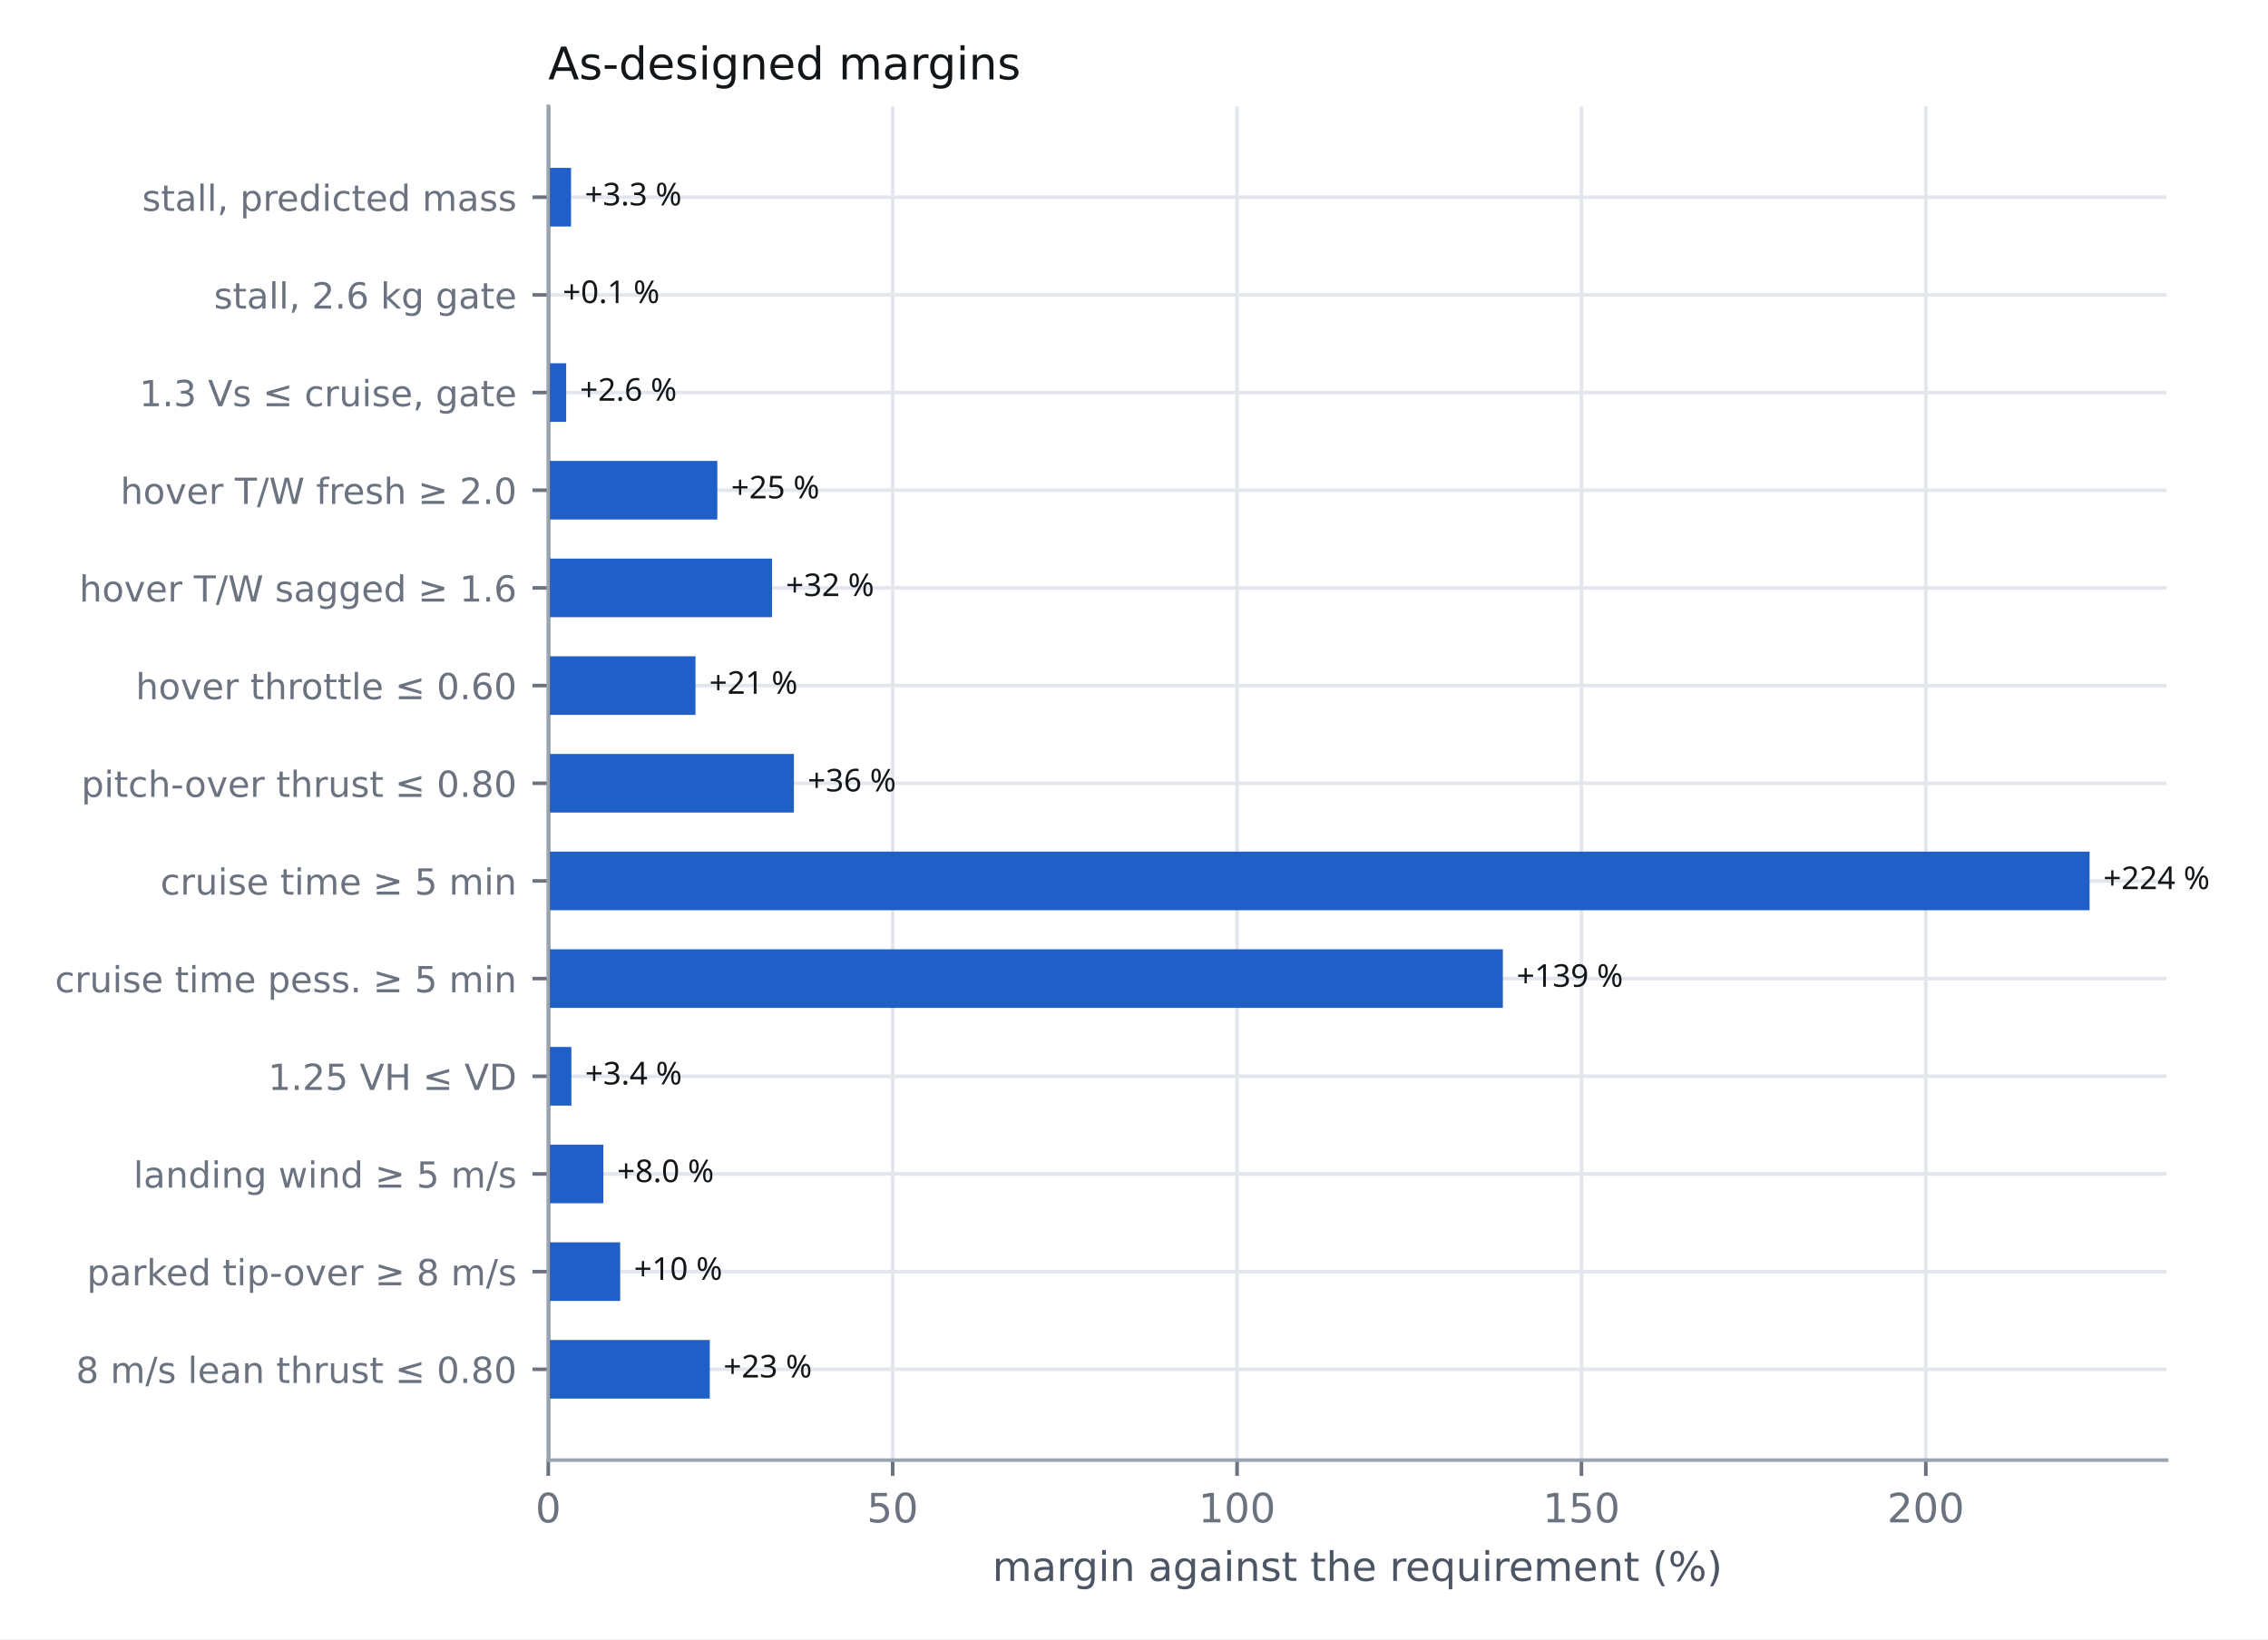
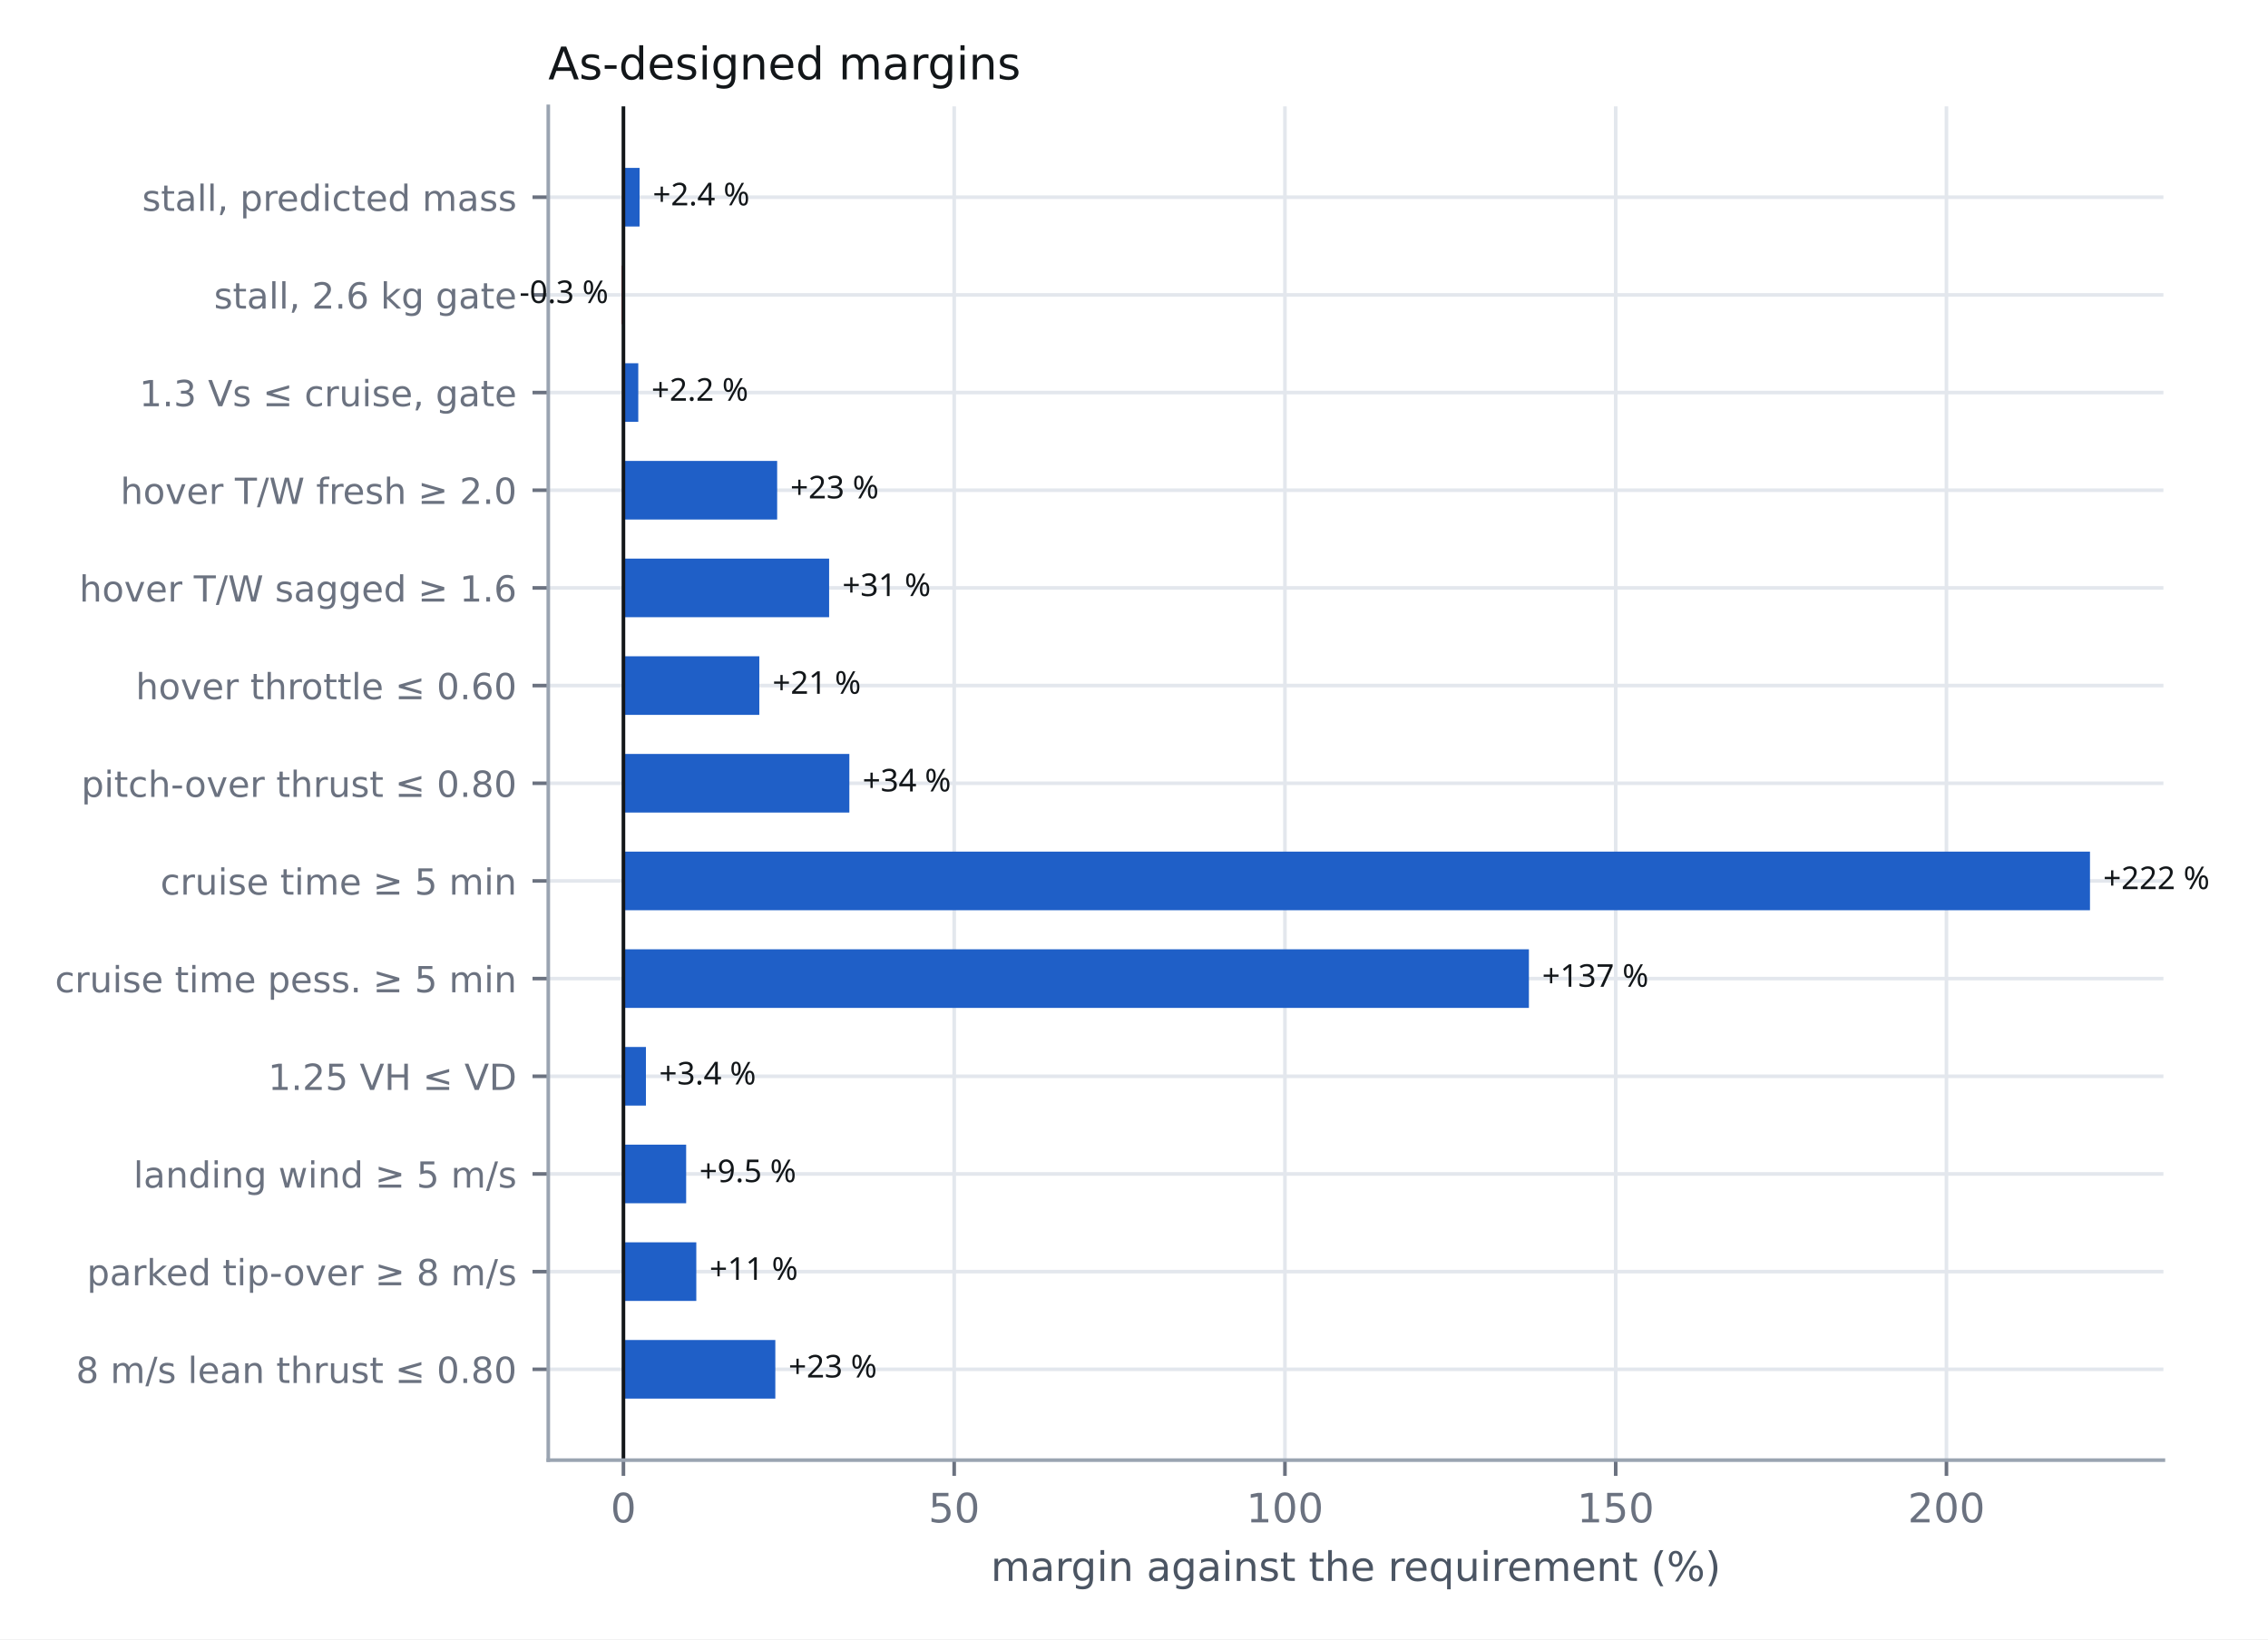
<svg xmlns="http://www.w3.org/2000/svg" xmlns:xlink="http://www.w3.org/1999/xlink" width="504pt" height="364.32pt" viewBox="0 0 504 364.32" version="1.1">
  <defs>
    <style type="text/css">*{stroke-linejoin: round; stroke-linecap: butt}</style>
  </defs>
  <g id="figure_1">
    <g id="patch_1">
      <path d="M 0 364.32  L 504 364.32  L 504 0  L 0 0  z " style="fill: #ffffff" />
    </g>
    <g id="axes_1">
      <g id="patch_2">
-         <path d="M 121.84 324.518  L 481.475 324.518  L 481.475 23.64  L 121.84 23.64  z " style="fill: #ffffff" />
+         <path d="M 121.84 324.518  L 480.755 324.518  L 480.755 23.64  L 121.84 23.64  z " style="fill: #ffffff" />
      </g>
      <g id="matplotlib.axis_1">
        <g id="xtick_1">
          <g id="line2d_1">
-             <path d="M 121.84 324.518  L 121.84 23.64  " clip-path="url(#paf3f06853b)" style="fill: none; stroke: #e3e7ed; stroke-width: 0.8; stroke-linecap: square" />
+             <path d="M 138.54 324.518  L 138.54 23.64  " clip-path="url(#p0fc6223232)" style="fill: none; stroke: #e3e7ed; stroke-width: 0.8; stroke-linecap: square" />
          </g>
          <g id="line2d_2">
            <defs>
-               <path id="m88d215b6fa" d="M 0 0  L 0 3.5  " style="stroke: #6b7280; stroke-width: 0.8" />
+               <path id="m0266a29389" d="M 0 0  L 0 3.5  " style="stroke: #6b7280; stroke-width: 0.8" />
            </defs>
            <g>
-               <use xlink:href="#m88d215b6fa" x="121.84" y="324.518" style="fill: #6b7280; stroke: #6b7280; stroke-width: 0.8" />
+               <use xlink:href="#m0266a29389" x="138.54" y="324.518" style="fill: #6b7280; stroke: #6b7280; stroke-width: 0.8" />
            </g>
          </g>
          <g id="text_1">
-             <text style="font-size: 9px; font-family: 'IBM Plex Sans', 'DejaVu Sans'; text-anchor: middle; fill: #6b7280" x="121.84" y="338.356" transform="rotate(-0 121.84 338.3558)">0</text>
+             <text style="font-size: 9px; font-family: 'IBM Plex Sans', 'DejaVu Sans'; text-anchor: middle; fill: #6b7280" x="138.54" y="338.356" transform="rotate(-0 138.5401 338.3558)">0</text>
          </g>
        </g>
        <g id="xtick_2">
          <g id="line2d_3">
-             <path d="M 198.37 324.518  L 198.37 23.64  " clip-path="url(#paf3f06853b)" style="fill: none; stroke: #e3e7ed; stroke-width: 0.8; stroke-linecap: square" />
+             <path d="M 212.041 324.518  L 212.041 23.64  " clip-path="url(#p0fc6223232)" style="fill: none; stroke: #e3e7ed; stroke-width: 0.8; stroke-linecap: square" />
          </g>
          <g id="line2d_4">
            <g>
-               <use xlink:href="#m88d215b6fa" x="198.37" y="324.518" style="fill: #6b7280; stroke: #6b7280; stroke-width: 0.8" />
+               <use xlink:href="#m0266a29389" x="212.041" y="324.518" style="fill: #6b7280; stroke: #6b7280; stroke-width: 0.8" />
            </g>
          </g>
          <g id="text_2">
-             <text style="font-size: 9px; font-family: 'IBM Plex Sans', 'DejaVu Sans'; text-anchor: middle; fill: #6b7280" x="198.37" y="338.356" transform="rotate(-0 198.3705 338.3558)">50</text>
+             <text style="font-size: 9px; font-family: 'IBM Plex Sans', 'DejaVu Sans'; text-anchor: middle; fill: #6b7280" x="212.041" y="338.356" transform="rotate(-0 212.0413 338.3558)">50</text>
          </g>
        </g>
        <g id="xtick_3">
          <g id="line2d_5">
-             <path d="M 274.901 324.518  L 274.901 23.64  " clip-path="url(#paf3f06853b)" style="fill: none; stroke: #e3e7ed; stroke-width: 0.8; stroke-linecap: square" />
+             <path d="M 285.543 324.518  L 285.543 23.64  " clip-path="url(#p0fc6223232)" style="fill: none; stroke: #e3e7ed; stroke-width: 0.8; stroke-linecap: square" />
          </g>
          <g id="line2d_6">
            <g>
-               <use xlink:href="#m88d215b6fa" x="274.901" y="324.518" style="fill: #6b7280; stroke: #6b7280; stroke-width: 0.8" />
+               <use xlink:href="#m0266a29389" x="285.543" y="324.518" style="fill: #6b7280; stroke: #6b7280; stroke-width: 0.8" />
            </g>
          </g>
          <g id="text_3">
-             <text style="font-size: 9px; font-family: 'IBM Plex Sans', 'DejaVu Sans'; text-anchor: middle; fill: #6b7280" x="274.901" y="338.356" transform="rotate(-0 274.901 338.3558)">100</text>
+             <text style="font-size: 9px; font-family: 'IBM Plex Sans', 'DejaVu Sans'; text-anchor: middle; fill: #6b7280" x="285.543" y="338.356" transform="rotate(-0 285.5425 338.3558)">100</text>
          </g>
        </g>
        <g id="xtick_4">
          <g id="line2d_7">
-             <path d="M 351.431 324.518  L 351.431 23.64  " clip-path="url(#paf3f06853b)" style="fill: none; stroke: #e3e7ed; stroke-width: 0.8; stroke-linecap: square" />
+             <path d="M 359.044 324.518  L 359.044 23.64  " clip-path="url(#p0fc6223232)" style="fill: none; stroke: #e3e7ed; stroke-width: 0.8; stroke-linecap: square" />
          </g>
          <g id="line2d_8">
            <g>
-               <use xlink:href="#m88d215b6fa" x="351.431" y="324.518" style="fill: #6b7280; stroke: #6b7280; stroke-width: 0.8" />
+               <use xlink:href="#m0266a29389" x="359.044" y="324.518" style="fill: #6b7280; stroke: #6b7280; stroke-width: 0.8" />
            </g>
          </g>
          <g id="text_4">
-             <text style="font-size: 9px; font-family: 'IBM Plex Sans', 'DejaVu Sans'; text-anchor: middle; fill: #6b7280" x="351.431" y="338.356" transform="rotate(-0 351.4315 338.3558)">150</text>
+             <text style="font-size: 9px; font-family: 'IBM Plex Sans', 'DejaVu Sans'; text-anchor: middle; fill: #6b7280" x="359.044" y="338.356" transform="rotate(-0 359.0438 338.3558)">150</text>
          </g>
        </g>
        <g id="xtick_5">
          <g id="line2d_9">
-             <path d="M 427.962 324.518  L 427.962 23.64  " clip-path="url(#paf3f06853b)" style="fill: none; stroke: #e3e7ed; stroke-width: 0.8; stroke-linecap: square" />
+             <path d="M 432.545 324.518  L 432.545 23.64  " clip-path="url(#p0fc6223232)" style="fill: none; stroke: #e3e7ed; stroke-width: 0.8; stroke-linecap: square" />
          </g>
          <g id="line2d_10">
            <g>
-               <use xlink:href="#m88d215b6fa" x="427.962" y="324.518" style="fill: #6b7280; stroke: #6b7280; stroke-width: 0.8" />
+               <use xlink:href="#m0266a29389" x="432.545" y="324.518" style="fill: #6b7280; stroke: #6b7280; stroke-width: 0.8" />
            </g>
          </g>
          <g id="text_5">
-             <text style="font-size: 9px; font-family: 'IBM Plex Sans', 'DejaVu Sans'; text-anchor: middle; fill: #6b7280" x="427.962" y="338.356" transform="rotate(-0 427.962 338.3558)">200</text>
+             <text style="font-size: 9px; font-family: 'IBM Plex Sans', 'DejaVu Sans'; text-anchor: middle; fill: #6b7280" x="432.545" y="338.356" transform="rotate(-0 432.545 338.3558)">200</text>
          </g>
        </g>
        <g id="text_6">
-           <text style="font-size: 9px; font-family: 'IBM Plex Sans', 'DejaVu Sans'; text-anchor: middle; fill: #4b5563" x="301.658" y="351.356" transform="rotate(-0 301.6576 351.3565)">margin against the requirement (%)</text>
+           <text style="font-size: 9px; font-family: 'IBM Plex Sans', 'DejaVu Sans'; text-anchor: middle; fill: #4b5563" x="301.297" y="351.356" transform="rotate(-0 301.2975 351.3565)">margin against the requirement (%)</text>
        </g>
      </g>
      <g id="matplotlib.axis_2">
        <g id="ytick_1">
          <g id="line2d_11">
-             <path d="M 121.84 43.829  L 481.475 43.829  " clip-path="url(#paf3f06853b)" style="fill: none; stroke: #e3e7ed; stroke-width: 0.8; stroke-linecap: square" />
+             <path d="M 121.84 43.829  L 480.755 43.829  " clip-path="url(#p0fc6223232)" style="fill: none; stroke: #e3e7ed; stroke-width: 0.8; stroke-linecap: square" />
          </g>
          <g id="line2d_12">
            <defs>
-               <path id="m0fdab62e22" d="M 0 0  L -3.5 0  " style="stroke: #6b7280; stroke-width: 0.8" />
+               <path id="m8eed55c758" d="M 0 0  L -3.5 0  " style="stroke: #6b7280; stroke-width: 0.8" />
            </defs>
            <g>
-               <use xlink:href="#m0fdab62e22" x="121.84" y="43.829" style="fill: #6b7280; stroke: #6b7280; stroke-width: 0.8" />
+               <use xlink:href="#m8eed55c758" x="121.84" y="43.829" style="fill: #6b7280; stroke: #6b7280; stroke-width: 0.8" />
            </g>
          </g>
          <g id="text_7">
            <text style="font-size: 8px; font-family: 'IBM Plex Sans', 'DejaVu Sans'; text-anchor: end; fill: #6b7280" x="114.84" y="46.868" transform="rotate(-0 114.84 46.86815)">stall, predicted mass</text>
          </g>
        </g>
        <g id="ytick_2">
          <g id="line2d_13">
-             <path d="M 121.84 65.537  L 481.475 65.537  " clip-path="url(#paf3f06853b)" style="fill: none; stroke: #e3e7ed; stroke-width: 0.8; stroke-linecap: square" />
+             <path d="M 121.84 65.537  L 480.755 65.537  " clip-path="url(#p0fc6223232)" style="fill: none; stroke: #e3e7ed; stroke-width: 0.8; stroke-linecap: square" />
          </g>
          <g id="line2d_14">
            <g>
-               <use xlink:href="#m0fdab62e22" x="121.84" y="65.537" style="fill: #6b7280; stroke: #6b7280; stroke-width: 0.8" />
+               <use xlink:href="#m8eed55c758" x="121.84" y="65.537" style="fill: #6b7280; stroke: #6b7280; stroke-width: 0.8" />
            </g>
          </g>
          <g id="text_8">
            <text style="font-size: 8px; font-family: 'IBM Plex Sans', 'DejaVu Sans'; text-anchor: end; fill: #6b7280" x="114.84" y="68.577" transform="rotate(-0 114.84 68.57651)">stall, 2.6 kg gate</text>
          </g>
        </g>
        <g id="ytick_3">
          <g id="line2d_15">
-             <path d="M 121.84 87.245  L 481.475 87.245  " clip-path="url(#paf3f06853b)" style="fill: none; stroke: #e3e7ed; stroke-width: 0.8; stroke-linecap: square" />
+             <path d="M 121.84 87.245  L 480.755 87.245  " clip-path="url(#p0fc6223232)" style="fill: none; stroke: #e3e7ed; stroke-width: 0.8; stroke-linecap: square" />
          </g>
          <g id="line2d_16">
            <g>
-               <use xlink:href="#m0fdab62e22" x="121.84" y="87.245" style="fill: #6b7280; stroke: #6b7280; stroke-width: 0.8" />
+               <use xlink:href="#m8eed55c758" x="121.84" y="87.245" style="fill: #6b7280; stroke: #6b7280; stroke-width: 0.8" />
            </g>
          </g>
          <g id="text_9">
            <text style="font-size: 8px; font-family: 'IBM Plex Sans', 'DejaVu Sans'; text-anchor: end; fill: #6b7280" x="114.84" y="90.285" transform="rotate(-0 114.84 90.28487)">1.3 Vs ≤ cruise, gate</text>
          </g>
        </g>
        <g id="ytick_4">
          <g id="line2d_17">
-             <path d="M 121.84 108.954  L 481.475 108.954  " clip-path="url(#paf3f06853b)" style="fill: none; stroke: #e3e7ed; stroke-width: 0.8; stroke-linecap: square" />
+             <path d="M 121.84 108.954  L 480.755 108.954  " clip-path="url(#p0fc6223232)" style="fill: none; stroke: #e3e7ed; stroke-width: 0.8; stroke-linecap: square" />
          </g>
          <g id="line2d_18">
            <g>
-               <use xlink:href="#m0fdab62e22" x="121.84" y="108.954" style="fill: #6b7280; stroke: #6b7280; stroke-width: 0.8" />
+               <use xlink:href="#m8eed55c758" x="121.84" y="108.954" style="fill: #6b7280; stroke: #6b7280; stroke-width: 0.8" />
            </g>
          </g>
          <g id="text_10">
            <text style="font-size: 8px; font-family: 'IBM Plex Sans', 'DejaVu Sans'; text-anchor: end; fill: #6b7280" x="114.84" y="111.993" transform="rotate(-0 114.84 111.9932)">hover T/W fresh ≥ 2.0</text>
          </g>
        </g>
        <g id="ytick_5">
          <g id="line2d_19">
-             <path d="M 121.84 130.662  L 481.475 130.662  " clip-path="url(#paf3f06853b)" style="fill: none; stroke: #e3e7ed; stroke-width: 0.8; stroke-linecap: square" />
+             <path d="M 121.84 130.662  L 480.755 130.662  " clip-path="url(#p0fc6223232)" style="fill: none; stroke: #e3e7ed; stroke-width: 0.8; stroke-linecap: square" />
          </g>
          <g id="line2d_20">
            <g>
-               <use xlink:href="#m0fdab62e22" x="121.84" y="130.662" style="fill: #6b7280; stroke: #6b7280; stroke-width: 0.8" />
+               <use xlink:href="#m8eed55c758" x="121.84" y="130.662" style="fill: #6b7280; stroke: #6b7280; stroke-width: 0.8" />
            </g>
          </g>
          <g id="text_11">
            <text style="font-size: 8px; font-family: 'IBM Plex Sans', 'DejaVu Sans'; text-anchor: end; fill: #6b7280" x="114.84" y="133.702" transform="rotate(-0 114.84 133.7016)">hover T/W sagged ≥ 1.6</text>
          </g>
        </g>
        <g id="ytick_6">
          <g id="line2d_21">
-             <path d="M 121.84 152.371  L 481.475 152.371  " clip-path="url(#paf3f06853b)" style="fill: none; stroke: #e3e7ed; stroke-width: 0.8; stroke-linecap: square" />
+             <path d="M 121.84 152.371  L 480.755 152.371  " clip-path="url(#p0fc6223232)" style="fill: none; stroke: #e3e7ed; stroke-width: 0.8; stroke-linecap: square" />
          </g>
          <g id="line2d_22">
            <g>
-               <use xlink:href="#m0fdab62e22" x="121.84" y="152.371" style="fill: #6b7280; stroke: #6b7280; stroke-width: 0.8" />
+               <use xlink:href="#m8eed55c758" x="121.84" y="152.371" style="fill: #6b7280; stroke: #6b7280; stroke-width: 0.8" />
            </g>
          </g>
          <g id="text_12">
            <text style="font-size: 8px; font-family: 'IBM Plex Sans', 'DejaVu Sans'; text-anchor: end; fill: #6b7280" x="114.84" y="155.41" transform="rotate(-0 114.84 155.41)">hover throttle ≤ 0.60</text>
          </g>
        </g>
        <g id="ytick_7">
          <g id="line2d_23">
-             <path d="M 121.84 174.079  L 481.475 174.079  " clip-path="url(#paf3f06853b)" style="fill: none; stroke: #e3e7ed; stroke-width: 0.8; stroke-linecap: square" />
+             <path d="M 121.84 174.079  L 480.755 174.079  " clip-path="url(#p0fc6223232)" style="fill: none; stroke: #e3e7ed; stroke-width: 0.8; stroke-linecap: square" />
          </g>
          <g id="line2d_24">
            <g>
-               <use xlink:href="#m0fdab62e22" x="121.84" y="174.079" style="fill: #6b7280; stroke: #6b7280; stroke-width: 0.8" />
+               <use xlink:href="#m8eed55c758" x="121.84" y="174.079" style="fill: #6b7280; stroke: #6b7280; stroke-width: 0.8" />
            </g>
          </g>
          <g id="text_13">
            <text style="font-size: 8px; font-family: 'IBM Plex Sans', 'DejaVu Sans'; text-anchor: end; fill: #6b7280" x="114.84" y="177.118" transform="rotate(-0 114.84 177.1183)">pitch-over thrust ≤ 0.80</text>
          </g>
        </g>
        <g id="ytick_8">
          <g id="line2d_25">
-             <path d="M 121.84 195.787  L 481.475 195.787  " clip-path="url(#paf3f06853b)" style="fill: none; stroke: #e3e7ed; stroke-width: 0.8; stroke-linecap: square" />
+             <path d="M 121.84 195.787  L 480.755 195.787  " clip-path="url(#p0fc6223232)" style="fill: none; stroke: #e3e7ed; stroke-width: 0.8; stroke-linecap: square" />
          </g>
          <g id="line2d_26">
            <g>
-               <use xlink:href="#m0fdab62e22" x="121.84" y="195.787" style="fill: #6b7280; stroke: #6b7280; stroke-width: 0.8" />
+               <use xlink:href="#m8eed55c758" x="121.84" y="195.787" style="fill: #6b7280; stroke: #6b7280; stroke-width: 0.8" />
            </g>
          </g>
          <g id="text_14">
            <text style="font-size: 8px; font-family: 'IBM Plex Sans', 'DejaVu Sans'; text-anchor: end; fill: #6b7280" x="114.84" y="198.827" transform="rotate(-0 114.84 198.8267)">cruise time ≥ 5 min</text>
          </g>
        </g>
        <g id="ytick_9">
          <g id="line2d_27">
-             <path d="M 121.84 217.496  L 481.475 217.496  " clip-path="url(#paf3f06853b)" style="fill: none; stroke: #e3e7ed; stroke-width: 0.8; stroke-linecap: square" />
+             <path d="M 121.84 217.496  L 480.755 217.496  " clip-path="url(#p0fc6223232)" style="fill: none; stroke: #e3e7ed; stroke-width: 0.8; stroke-linecap: square" />
          </g>
          <g id="line2d_28">
            <g>
-               <use xlink:href="#m0fdab62e22" x="121.84" y="217.496" style="fill: #6b7280; stroke: #6b7280; stroke-width: 0.8" />
+               <use xlink:href="#m8eed55c758" x="121.84" y="217.496" style="fill: #6b7280; stroke: #6b7280; stroke-width: 0.8" />
            </g>
          </g>
          <g id="text_15">
            <text style="font-size: 8px; font-family: 'IBM Plex Sans', 'DejaVu Sans'; text-anchor: end; fill: #6b7280" x="114.84" y="220.535" transform="rotate(-0 114.84 220.535)">cruise time pess. ≥ 5 min</text>
          </g>
        </g>
        <g id="ytick_10">
          <g id="line2d_29">
-             <path d="M 121.84 239.204  L 481.475 239.204  " clip-path="url(#paf3f06853b)" style="fill: none; stroke: #e3e7ed; stroke-width: 0.8; stroke-linecap: square" />
+             <path d="M 121.84 239.204  L 480.755 239.204  " clip-path="url(#p0fc6223232)" style="fill: none; stroke: #e3e7ed; stroke-width: 0.8; stroke-linecap: square" />
          </g>
          <g id="line2d_30">
            <g>
-               <use xlink:href="#m0fdab62e22" x="121.84" y="239.204" style="fill: #6b7280; stroke: #6b7280; stroke-width: 0.8" />
+               <use xlink:href="#m8eed55c758" x="121.84" y="239.204" style="fill: #6b7280; stroke: #6b7280; stroke-width: 0.8" />
            </g>
          </g>
          <g id="text_16">
            <text style="font-size: 8px; font-family: 'IBM Plex Sans', 'DejaVu Sans'; text-anchor: end; fill: #6b7280" x="114.84" y="242.243" transform="rotate(-0 114.84 242.2431)">1.25 VH ≤ VD</text>
          </g>
        </g>
        <g id="ytick_11">
          <g id="line2d_31">
-             <path d="M 121.84 260.912  L 481.475 260.912  " clip-path="url(#paf3f06853b)" style="fill: none; stroke: #e3e7ed; stroke-width: 0.8; stroke-linecap: square" />
+             <path d="M 121.84 260.912  L 480.755 260.912  " clip-path="url(#p0fc6223232)" style="fill: none; stroke: #e3e7ed; stroke-width: 0.8; stroke-linecap: square" />
          </g>
          <g id="line2d_32">
            <g>
-               <use xlink:href="#m0fdab62e22" x="121.84" y="260.912" style="fill: #6b7280; stroke: #6b7280; stroke-width: 0.8" />
+               <use xlink:href="#m8eed55c758" x="121.84" y="260.912" style="fill: #6b7280; stroke: #6b7280; stroke-width: 0.8" />
            </g>
          </g>
          <g id="text_17">
            <text style="font-size: 8px; font-family: 'IBM Plex Sans', 'DejaVu Sans'; text-anchor: end; fill: #6b7280" x="114.84" y="263.952" transform="rotate(-0 114.84 263.9518)">landing wind ≥ 5 m/s</text>
          </g>
        </g>
        <g id="ytick_12">
          <g id="line2d_33">
-             <path d="M 121.84 282.621  L 481.475 282.621  " clip-path="url(#paf3f06853b)" style="fill: none; stroke: #e3e7ed; stroke-width: 0.8; stroke-linecap: square" />
+             <path d="M 121.84 282.621  L 480.755 282.621  " clip-path="url(#p0fc6223232)" style="fill: none; stroke: #e3e7ed; stroke-width: 0.8; stroke-linecap: square" />
          </g>
          <g id="line2d_34">
            <g>
-               <use xlink:href="#m0fdab62e22" x="121.84" y="282.621" style="fill: #6b7280; stroke: #6b7280; stroke-width: 0.8" />
+               <use xlink:href="#m8eed55c758" x="121.84" y="282.621" style="fill: #6b7280; stroke: #6b7280; stroke-width: 0.8" />
            </g>
          </g>
          <g id="text_18">
            <text style="font-size: 8px; font-family: 'IBM Plex Sans', 'DejaVu Sans'; text-anchor: end; fill: #6b7280" x="114.84" y="285.66" transform="rotate(-0 114.84 285.6601)">parked tip-over ≥ 8 m/s</text>
          </g>
        </g>
        <g id="ytick_13">
          <g id="line2d_35">
-             <path d="M 121.84 304.329  L 481.475 304.329  " clip-path="url(#paf3f06853b)" style="fill: none; stroke: #e3e7ed; stroke-width: 0.8; stroke-linecap: square" />
+             <path d="M 121.84 304.329  L 480.755 304.329  " clip-path="url(#p0fc6223232)" style="fill: none; stroke: #e3e7ed; stroke-width: 0.8; stroke-linecap: square" />
          </g>
          <g id="line2d_36">
            <g>
-               <use xlink:href="#m0fdab62e22" x="121.84" y="304.329" style="fill: #6b7280; stroke: #6b7280; stroke-width: 0.8" />
+               <use xlink:href="#m8eed55c758" x="121.84" y="304.329" style="fill: #6b7280; stroke: #6b7280; stroke-width: 0.8" />
            </g>
          </g>
          <g id="text_19">
            <text style="font-size: 8px; font-family: 'IBM Plex Sans', 'DejaVu Sans'; text-anchor: end; fill: #6b7280" x="114.84" y="307.368" transform="rotate(-0 114.84 307.3685)">8 m/s lean thrust ≤ 0.80</text>
          </g>
        </g>
      </g>
      <g id="patch_3">
-         <path d="M 121.84 37.316  L 126.898 37.316  L 126.898 50.341  L 121.84 50.341  z " clip-path="url(#paf3f06853b)" style="fill: #1f5fc7" />
+         <path d="M 138.54 37.316  L 142.126 37.316  L 142.126 50.341  L 138.54 50.341  z " clip-path="url(#p0fc6223232)" style="fill: #1f5fc7" />
      </g>
      <g id="patch_4">
-         <path d="M 121.84 59.025  L 121.996 59.025  L 121.996 72.05  L 121.84 72.05  z " clip-path="url(#paf3f06853b)" style="fill: #1f5fc7" />
+         <path d="M 138.54 59.025  L 138.154 59.025  L 138.154 72.05  L 138.54 72.05  z " clip-path="url(#p0fc6223232)" style="fill: #b42323" />
      </g>
      <g id="patch_5">
-         <path d="M 121.84 80.733  L 125.819 80.733  L 125.819 93.758  L 121.84 93.758  z " clip-path="url(#paf3f06853b)" style="fill: #1f5fc7" />
+         <path d="M 138.54 80.733  L 141.839 80.733  L 141.839 93.758  L 138.54 93.758  z " clip-path="url(#p0fc6223232)" style="fill: #1f5fc7" />
      </g>
      <g id="patch_6">
-         <path d="M 121.84 102.441  L 159.405 102.441  L 159.405 115.466  L 121.84 115.466  z " clip-path="url(#paf3f06853b)" style="fill: #1f5fc7" />
+         <path d="M 138.54 102.441  L 172.701 102.441  L 172.701 115.466  L 138.54 115.466  z " clip-path="url(#p0fc6223232)" style="fill: #1f5fc7" />
      </g>
      <g id="patch_7">
-         <path d="M 121.84 124.15  L 171.557 124.15  L 171.557 137.175  L 121.84 137.175  z " clip-path="url(#paf3f06853b)" style="fill: #1f5fc7" />
+         <path d="M 138.54 124.15  L 184.25 124.15  L 184.25 137.175  L 138.54 137.175  z " clip-path="url(#p0fc6223232)" style="fill: #1f5fc7" />
      </g>
      <g id="patch_8">
-         <path d="M 121.84 145.858  L 154.554 145.858  L 154.554 158.883  L 121.84 158.883  z " clip-path="url(#paf3f06853b)" style="fill: #1f5fc7" />
+         <path d="M 138.54 145.858  L 168.736 145.858  L 168.736 158.883  L 138.54 158.883  z " clip-path="url(#p0fc6223232)" style="fill: #1f5fc7" />
      </g>
      <g id="patch_9">
-         <path d="M 121.84 167.566  L 176.422 167.566  L 176.422 180.591  L 121.84 180.591  z " clip-path="url(#paf3f06853b)" style="fill: #1f5fc7" />
+         <path d="M 138.54 167.566  L 188.745 167.566  L 188.745 180.591  L 138.54 180.591  z " clip-path="url(#p0fc6223232)" style="fill: #1f5fc7" />
      </g>
      <g id="patch_10">
-         <path d="M 121.84 189.275  L 464.35 189.275  L 464.35 202.3  L 121.84 202.3  z " clip-path="url(#paf3f06853b)" style="fill: #1f5fc7" />
+         <path d="M 138.54 189.275  L 464.441 189.275  L 464.441 202.3  L 138.54 202.3  z " clip-path="url(#p0fc6223232)" style="fill: #1f5fc7" />
      </g>
      <g id="patch_11">
-         <path d="M 121.84 210.983  L 333.97 210.983  L 333.97 224.008  L 121.84 224.008  z " clip-path="url(#paf3f06853b)" style="fill: #1f5fc7" />
+         <path d="M 138.54 210.983  L 339.757 210.983  L 339.757 224.008  L 138.54 224.008  z " clip-path="url(#p0fc6223232)" style="fill: #1f5fc7" />
      </g>
      <g id="patch_12">
-         <path d="M 121.84 232.692  L 126.975 232.692  L 126.975 245.717  L 121.84 245.717  z " clip-path="url(#paf3f06853b)" style="fill: #1f5fc7" />
+         <path d="M 138.54 232.692  L 143.539 232.692  L 143.539 245.717  L 138.54 245.717  z " clip-path="url(#p0fc6223232)" style="fill: #1f5fc7" />
      </g>
      <g id="patch_13">
-         <path d="M 121.84 254.4  L 134.077 254.4  L 134.077 267.425  L 121.84 267.425  z " clip-path="url(#paf3f06853b)" style="fill: #1f5fc7" />
+         <path d="M 138.54 254.4  L 152.479 254.4  L 152.479 267.425  L 138.54 267.425  z " clip-path="url(#p0fc6223232)" style="fill: #1f5fc7" />
      </g>
      <g id="patch_14">
-         <path d="M 121.84 276.108  L 137.817 276.108  L 137.817 289.133  L 121.84 289.133  z " clip-path="url(#paf3f06853b)" style="fill: #1f5fc7" />
+         <path d="M 138.54 276.108  L 154.734 276.108  L 154.734 289.133  L 138.54 289.133  z " clip-path="url(#p0fc6223232)" style="fill: #1f5fc7" />
      </g>
      <g id="patch_15">
-         <path d="M 121.84 297.817  L 157.729 297.817  L 157.729 310.842  L 121.84 310.842  z " clip-path="url(#paf3f06853b)" style="fill: #1f5fc7" />
+         <path d="M 138.54 297.817  L 172.295 297.817  L 172.295 310.842  L 138.54 310.842  z " clip-path="url(#p0fc6223232)" style="fill: #1f5fc7" />
      </g>
      <g id="line2d_37">
-         <path d="M 121.84 324.518  L 121.84 23.64  " clip-path="url(#paf3f06853b)" style="fill: none; stroke: #121619; stroke-width: 0.8; stroke-linecap: square" />
+         <path d="M 138.54 324.518  L 138.54 23.64  " clip-path="url(#p0fc6223232)" style="fill: none; stroke: #121619; stroke-width: 0.8; stroke-linecap: square" />
      </g>
      <g id="patch_16">
        <path d="M 121.84 324.518  L 121.84 23.64  " style="fill: none; stroke: #9aa4b1; stroke-width: 0.8; stroke-linejoin: miter; stroke-linecap: square" />
      </g>
      <g id="patch_17">
-         <path d="M 121.84 324.518  L 481.475 324.518  " style="fill: none; stroke: #9aa4b1; stroke-width: 0.8; stroke-linejoin: miter; stroke-linecap: square" />
+         <path d="M 121.84 324.518  L 480.755 324.518  " style="fill: none; stroke: #9aa4b1; stroke-width: 0.8; stroke-linejoin: miter; stroke-linecap: square" />
      </g>
      <g id="text_20">
-         <text style="font-size: 7px; font-family: 'IBM Plex Mono'; text-anchor: start; fill: #121619" x="129.959" y="45.647" transform="rotate(-0 129.9593 45.64714)">+3.3 %</text>
+         <text style="font-size: 7px; font-family: 'IBM Plex Mono'; text-anchor: start; fill: #121619" x="145.066" y="45.647" transform="rotate(-0 145.0663 45.64714)">+2.4 %</text>
      </g>
      <g id="text_21">
-         <text style="font-size: 7px; font-family: 'IBM Plex Mono'; text-anchor: start; fill: #121619" x="125.058" y="67.355" transform="rotate(-0 125.0575 67.3555)">+0.1 %</text>
+         <text style="font-size: 7px; font-family: 'IBM Plex Mono'; text-anchor: end; fill: #121619" x="135.214" y="67.355" transform="rotate(-0 135.2143 67.3555)">-0.3 %</text>
      </g>
      <g id="text_22">
-         <text style="font-size: 7px; font-family: 'IBM Plex Mono'; text-anchor: start; fill: #121619" x="128.88" y="89.064" transform="rotate(-0 128.8802 89.06386)">+2.6 %</text>
+         <text style="font-size: 7px; font-family: 'IBM Plex Mono'; text-anchor: start; fill: #121619" x="144.779" y="89.064" transform="rotate(-0 144.7791 89.06386)">+2.2 %</text>
      </g>
      <g id="text_23">
-         <text style="font-size: 7px; font-family: 'IBM Plex Mono'; text-anchor: start; fill: #121619" x="162.466" y="110.772" transform="rotate(-0 162.4662 110.7722)">+25 %</text>
+         <text style="font-size: 7px; font-family: 'IBM Plex Mono'; text-anchor: start; fill: #121619" x="175.641" y="110.772" transform="rotate(-0 175.6408 110.7722)">+23 %</text>
      </g>
      <g id="text_24">
-         <text style="font-size: 7px; font-family: 'IBM Plex Mono'; text-anchor: start; fill: #121619" x="174.619" y="132.481" transform="rotate(-0 174.6186 132.4806)">+32 %</text>
+         <text style="font-size: 7px; font-family: 'IBM Plex Mono'; text-anchor: start; fill: #121619" x="187.19" y="132.481" transform="rotate(-0 187.19 132.4806)">+31 %</text>
      </g>
      <g id="text_25">
-         <text style="font-size: 7px; font-family: 'IBM Plex Mono'; text-anchor: start; fill: #121619" x="157.615" y="154.189" transform="rotate(-0 157.615 154.1889)">+21 %</text>
+         <text style="font-size: 7px; font-family: 'IBM Plex Mono'; text-anchor: start; fill: #121619" x="171.676" y="154.189" transform="rotate(-0 171.6757 154.1889)">+21 %</text>
      </g>
      <g id="text_26">
-         <text style="font-size: 7px; font-family: 'IBM Plex Mono'; text-anchor: start; fill: #121619" x="179.483" y="175.897" transform="rotate(-0 179.4831 175.8973)">+36 %</text>
+         <text style="font-size: 7px; font-family: 'IBM Plex Mono'; text-anchor: start; fill: #121619" x="191.685" y="175.897" transform="rotate(-0 191.6852 175.8973)">+34 %</text>
      </g>
      <g id="text_27">
-         <text style="font-size: 7px; font-family: 'IBM Plex Mono'; text-anchor: start; fill: #121619" x="467.411" y="197.606" transform="rotate(-0 467.4109 197.6057)">+224 %</text>
+         <text style="font-size: 7px; font-family: 'IBM Plex Mono'; text-anchor: start; fill: #121619" x="467.381" y="197.606" transform="rotate(-0 467.3807 197.6057)">+222 %</text>
      </g>
      <g id="text_28">
-         <text style="font-size: 7px; font-family: 'IBM Plex Mono'; text-anchor: start; fill: #121619" x="337.031" y="219.314" transform="rotate(-0 337.0313 219.314)">+139 %</text>
+         <text style="font-size: 7px; font-family: 'IBM Plex Mono'; text-anchor: start; fill: #121619" x="342.697" y="219.314" transform="rotate(-0 342.6974 219.314)">+137 %</text>
      </g>
      <g id="text_29">
-         <text style="font-size: 7px; font-family: 'IBM Plex Mono'; text-anchor: start; fill: #121619" x="130.036" y="241.022" transform="rotate(-0 130.0361 241.0224)">+3.4 %</text>
+         <text style="font-size: 7px; font-family: 'IBM Plex Mono'; text-anchor: start; fill: #121619" x="146.479" y="241.022" transform="rotate(-0 146.4793 241.0224)">+3.4 %</text>
      </g>
      <g id="text_30">
-         <text style="font-size: 7px; font-family: 'IBM Plex Mono'; text-anchor: start; fill: #121619" x="137.138" y="262.731" transform="rotate(-0 137.1384 262.7308)">+8.0 %</text>
+         <text style="font-size: 7px; font-family: 'IBM Plex Mono'; text-anchor: start; fill: #121619" x="155.419" y="262.731" transform="rotate(-0 155.4188 262.7308)">+9.5 %</text>
      </g>
      <g id="text_31">
-         <text style="font-size: 7px; font-family: 'IBM Plex Mono'; text-anchor: start; fill: #121619" x="140.879" y="284.439" transform="rotate(-0 140.8786 284.4391)">+10 %</text>
+         <text style="font-size: 7px; font-family: 'IBM Plex Mono'; text-anchor: start; fill: #121619" x="157.674" y="284.439" transform="rotate(-0 157.6737 284.4391)">+11 %</text>
      </g>
      <g id="text_32">
-         <text style="font-size: 7px; font-family: 'IBM Plex Mono'; text-anchor: start; fill: #121619" x="160.79" y="306.147" transform="rotate(-0 160.7898 306.1475)">+23 %</text>
+         <text style="font-size: 7px; font-family: 'IBM Plex Mono'; text-anchor: start; fill: #121619" x="175.235" y="306.147" transform="rotate(-0 175.2352 306.1475)">+23 %</text>
      </g>
      <g id="text_33">
        <text style="font-size: 10px; font-family: 'IBM Plex Sans', 'DejaVu Sans'; text-anchor: start; fill: #121619" x="121.84" y="17.64" transform="rotate(-0 121.84 17.64)">As-designed margins</text>
      </g>
    </g>
  </g>
  <defs>
-     <clipPath id="paf3f06853b">
-       <rect x="121.84" y="23.64" width="359.635" height="300.878" />
+     <clipPath id="p0fc6223232">
+       <rect x="121.84" y="23.64" width="358.915" height="300.878" />
    </clipPath>
  </defs>
</svg>
